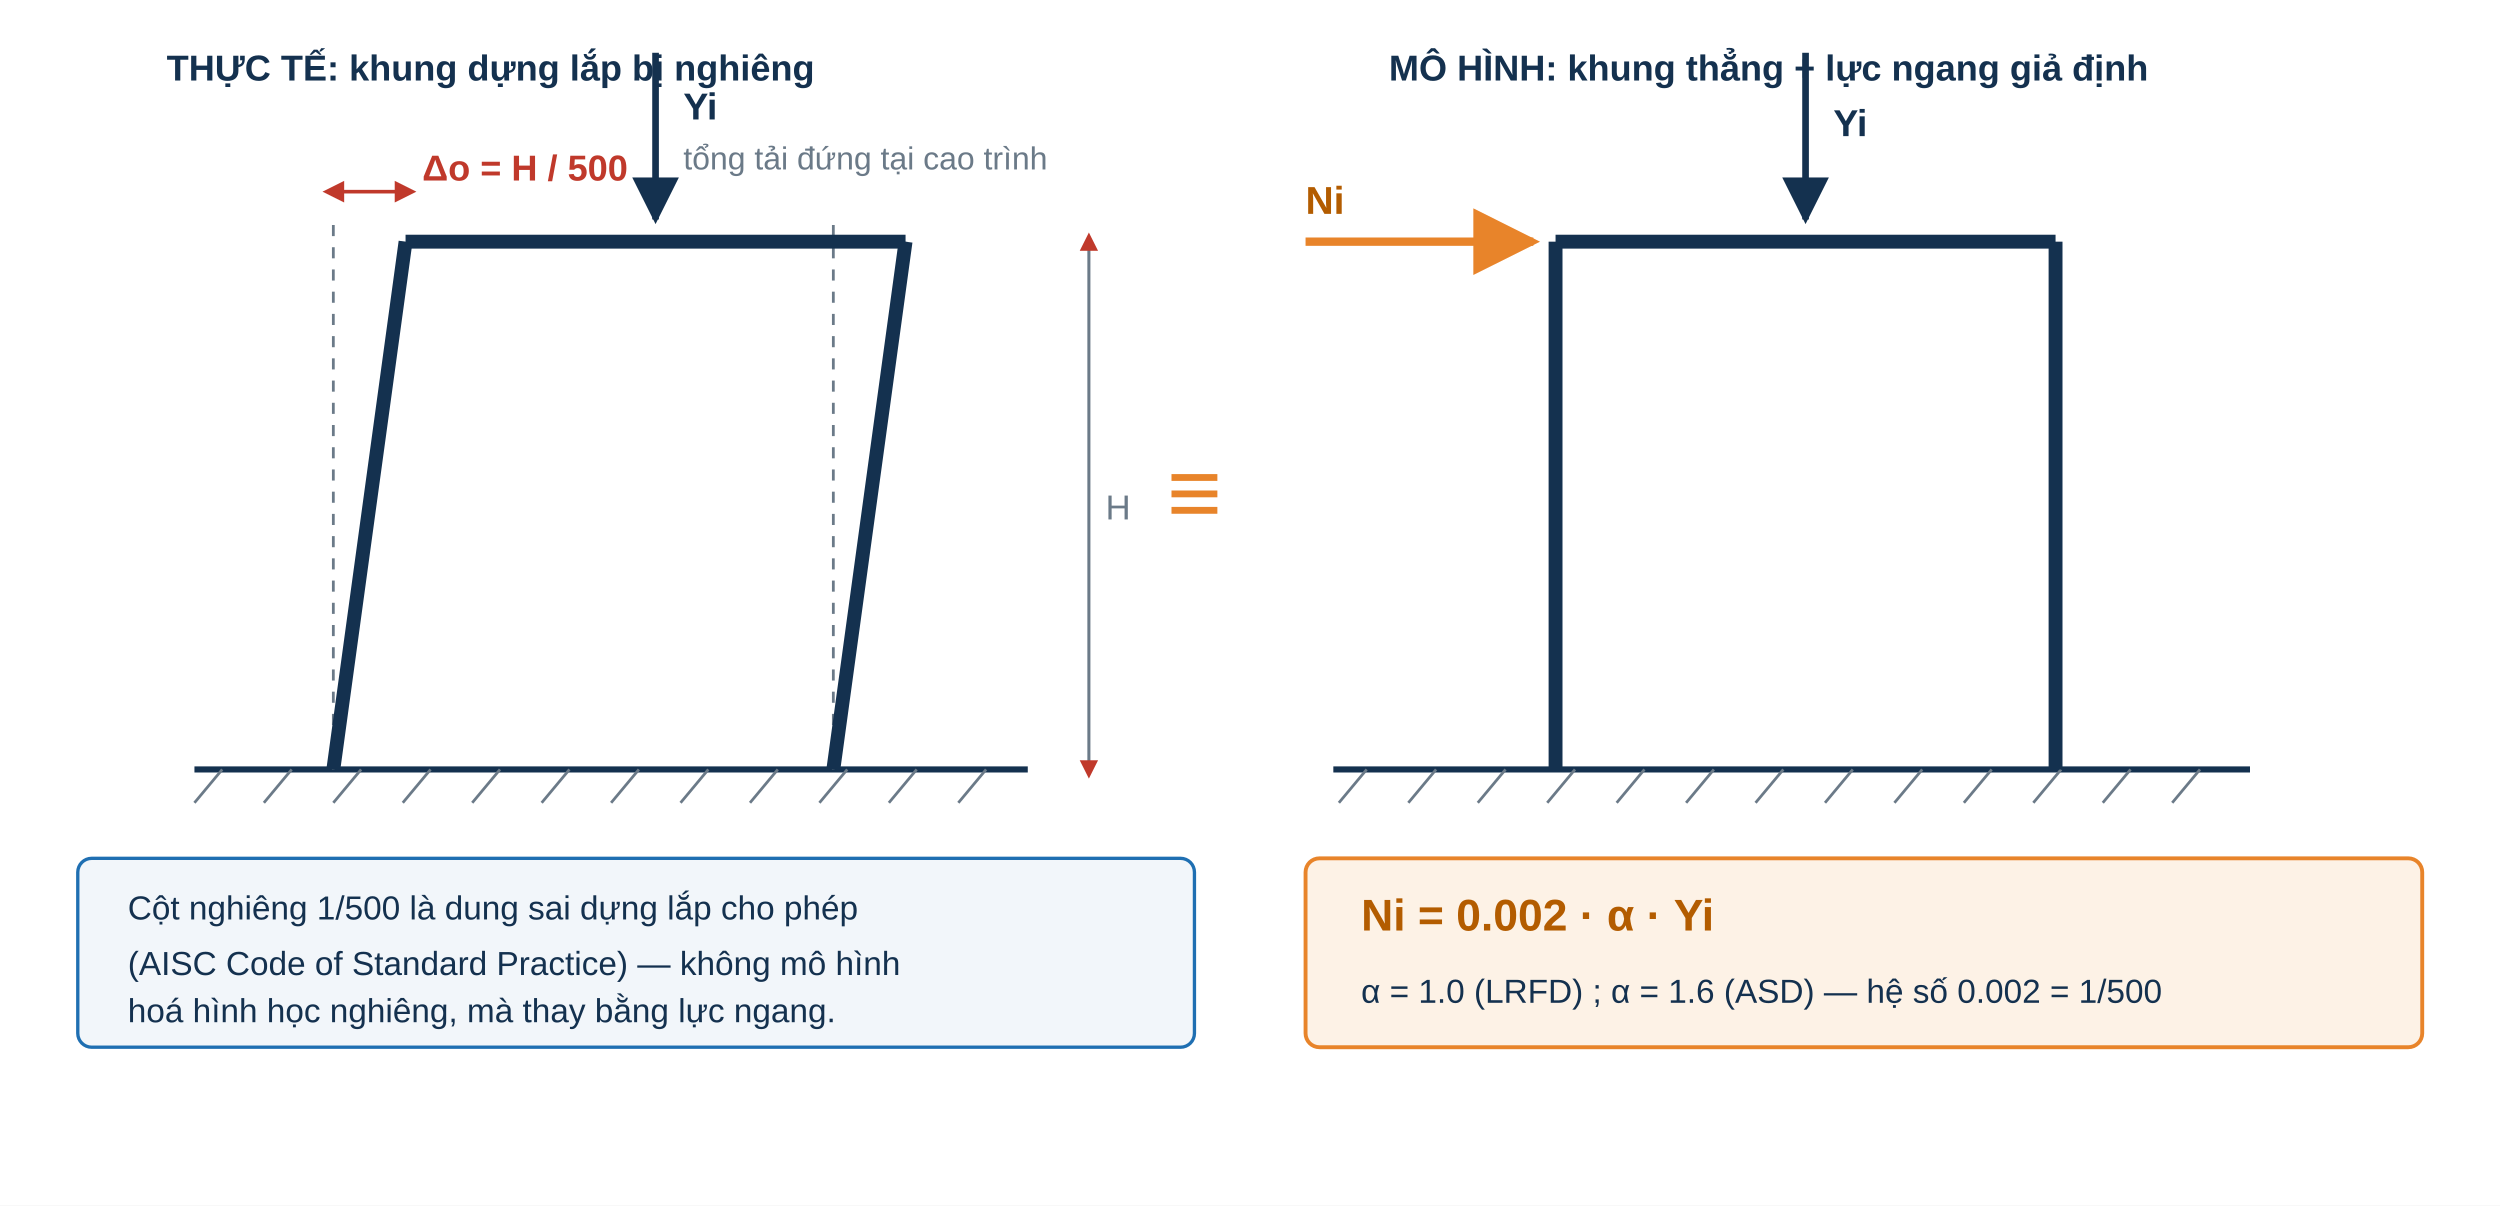
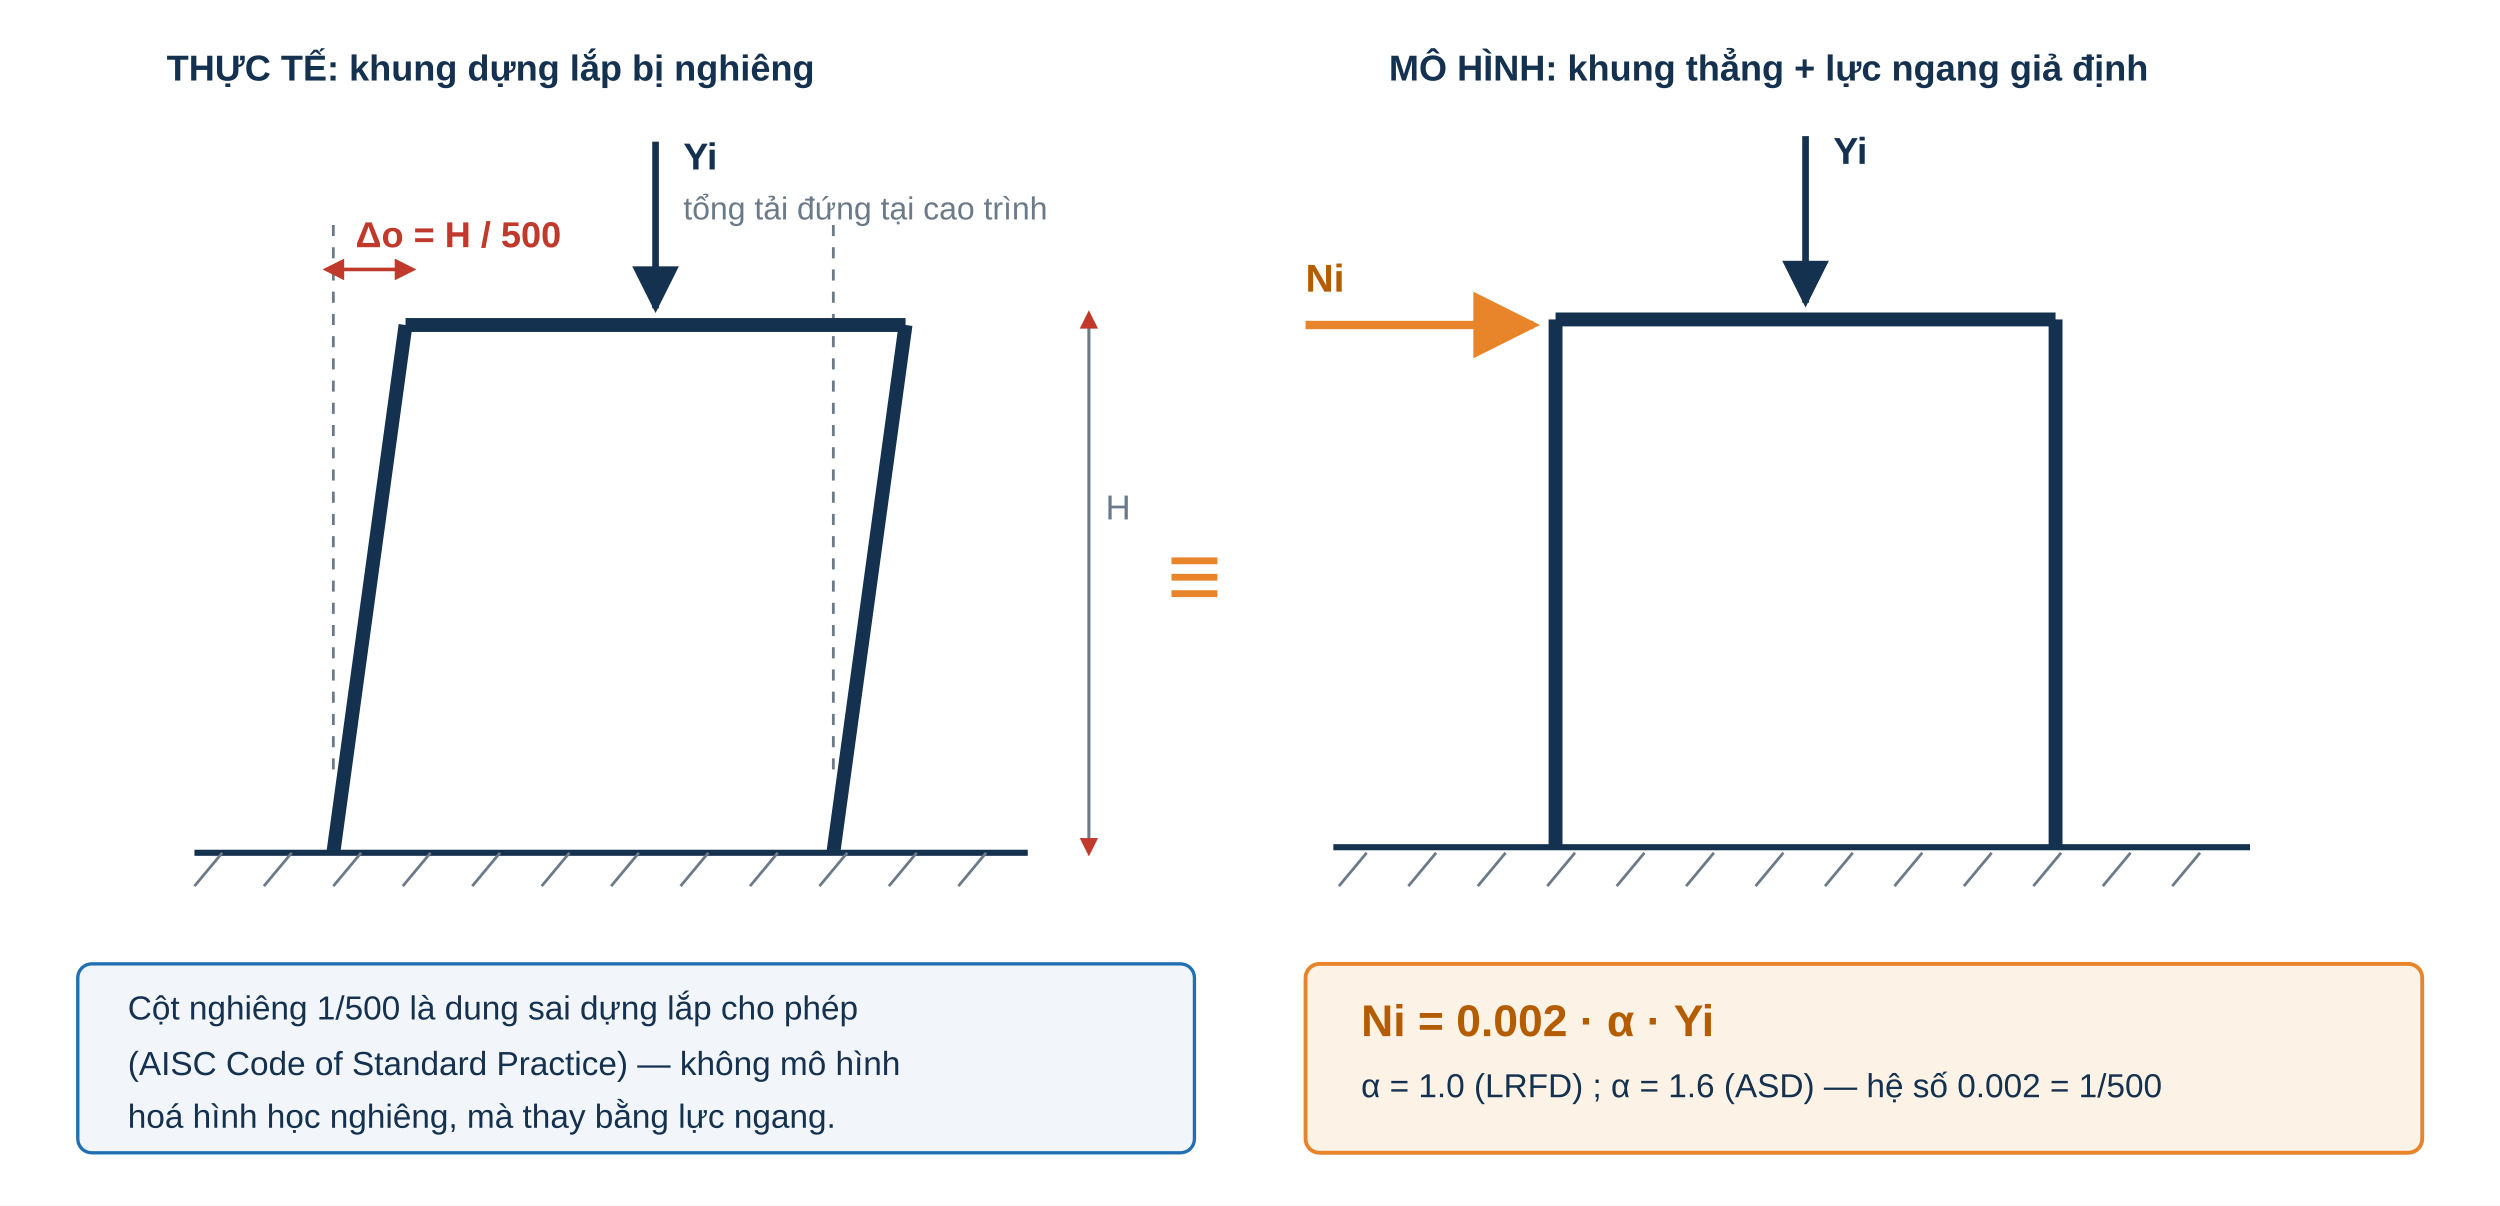
- <svg xmlns="http://www.w3.org/2000/svg" viewBox="0 63 900 434" width="900" height="434" font-family="Arial, Helvetica, sans-serif">
-   <defs>
+ <svg xmlns="http://www.w3.org/2000/svg" viewBox="0 63 900 434" width="900" height="434" font-family="Arial, Helvetica, sans-serif" version="1.1" id="svg49">
+   <defs id="defs3">
    <marker id="n-ar" viewBox="0 0 10 10" refX="9" refY="5" markerWidth="7" markerHeight="7" orient="auto-start-reverse">
-       <path d="M 0 0 L 10 5 L 0 10 z" fill="#14314F" />
+       <path d="M 0 0 L 10 5 L 0 10 z" fill="#14314F" id="path1" />
    </marker>
    <marker id="n-aro" viewBox="0 0 10 10" refX="9" refY="5" markerWidth="8" markerHeight="8" orient="auto-start-reverse">
-       <path d="M 0 0 L 10 5 L 0 10 z" fill="#E8842A" />
+       <path d="M 0 0 L 10 5 L 0 10 z" fill="#E8842A" id="path2" />
    </marker>
    <marker id="n-dim" viewBox="0 0 10 10" refX="5" refY="5" markerWidth="6" markerHeight="6" orient="auto-start-reverse">
-       <path d="M 0 0 L 10 5 L 0 10 z" fill="#C0392B" />
+       <path d="M 0 0 L 10 5 L 0 10 z" fill="#C0392B" id="path3" />
    </marker>
  </defs>
-   <rect x="0" y="63" width="900" height="434" fill="#FFFFFF" />
-   <text x="60" y="92" font-size="13" font-weight="bold" fill="#14314F">THỰC TẾ: khung dựng lắp bị nghiêng</text>
-   <line x1="70" y1="340" x2="370" y2="340" stroke="#14314F" stroke-width="2.2" />
-   <g stroke="#6B7A88" stroke-width="1">
-     <line x1="80" y1="340" x2="70" y2="352" />
-     <line x1="105" y1="340" x2="95" y2="352" />
-     <line x1="130" y1="340" x2="120" y2="352" />
-     <line x1="155" y1="340" x2="145" y2="352" />
-     <line x1="180" y1="340" x2="170" y2="352" />
-     <line x1="205" y1="340" x2="195" y2="352" />
-     <line x1="230" y1="340" x2="220" y2="352" />
-     <line x1="255" y1="340" x2="245" y2="352" />
-     <line x1="280" y1="340" x2="270" y2="352" />
-     <line x1="305" y1="340" x2="295" y2="352" />
-     <line x1="330" y1="340" x2="320" y2="352" />
-     <line x1="355" y1="340" x2="345" y2="352" />
+   <rect x="0" y="63" width="900" height="434" fill="#FFFFFF" id="rect3" />
+   <text x="60" y="92" font-size="13" font-weight="bold" fill="#14314F" id="text3">THỰC TẾ: khung dựng lắp bị nghiêng</text>
+   <line x1="70" y1="370" x2="370" y2="370" stroke="#14314f" stroke-width="2.2" id="line3" />
+   <g stroke="#6b7a88" stroke-width="1" id="g15" transform="translate(0,30)">
+     <line x1="80" y1="340" x2="70" y2="352" id="line4" />
+     <line x1="105" y1="340" x2="95" y2="352" id="line5" />
+     <line x1="130" y1="340" x2="120" y2="352" id="line6" />
+     <line x1="155" y1="340" x2="145" y2="352" id="line7" />
+     <line x1="180" y1="340" x2="170" y2="352" id="line8" />
+     <line x1="205" y1="340" x2="195" y2="352" id="line9" />
+     <line x1="230" y1="340" x2="220" y2="352" id="line10" />
+     <line x1="255" y1="340" x2="245" y2="352" id="line11" />
+     <line x1="280" y1="340" x2="270" y2="352" id="line12" />
+     <line x1="305" y1="340" x2="295" y2="352" id="line13" />
+     <line x1="330" y1="340" x2="320" y2="352" id="line14" />
+     <line x1="355" y1="340" x2="345" y2="352" id="line15" />
  </g>
-   <line x1="120" y1="340" x2="120" y2="140" stroke="#6B7A88" stroke-width="1" stroke-dasharray="4 4" />
-   <line x1="300" y1="340" x2="300" y2="140" stroke="#6B7A88" stroke-width="1" stroke-dasharray="4 4" />
-   <line x1="120" y1="340" x2="146" y2="150" stroke="#14314F" stroke-width="5" />
-   <line x1="300" y1="340" x2="326" y2="150" stroke="#14314F" stroke-width="5" />
-   <line x1="146" y1="150" x2="326" y2="150" stroke="#14314F" stroke-width="5" />
-   <line x1="120" y1="132" x2="146" y2="132" stroke="#C0392B" stroke-width="1.3" marker-start="url(#n-dim)" marker-end="url(#n-dim)" />
-   <text x="152" y="128" font-size="13" font-weight="bold" fill="#C0392B">Δo = H / 500</text>
-   <line x1="236" y1="82" x2="236" y2="142" stroke="#14314F" stroke-width="2.4" marker-end="url(#n-ar)" />
-   <text x="246" y="106" font-size="13.5" font-weight="bold" fill="#14314F">Yi</text>
-   <text x="246" y="124" font-size="11.5" fill="#6B7A88">tổng tải đứng tại cao trình</text>
-   <line x1="392" y1="150" x2="392" y2="340" stroke="#6B7A88" stroke-width="1.1" marker-start="url(#n-dim)" marker-end="url(#n-dim)" />
-   <text x="398" y="250" font-size="12.5" fill="#6B7A88">H</text>
-   <text x="430" y="252" font-size="34" fill="#E8842A" text-anchor="middle">≡</text>
-   <text x="500" y="92" font-size="13" font-weight="bold" fill="#14314F">MÔ HÌNH: khung thẳng + lực ngang giả định</text>
-   <line x1="480" y1="340" x2="810" y2="340" stroke="#14314F" stroke-width="2.2" />
-   <g stroke="#6B7A88" stroke-width="1">
-     <line x1="492" y1="340" x2="482" y2="352" />
-     <line x1="517" y1="340" x2="507" y2="352" />
-     <line x1="542" y1="340" x2="532" y2="352" />
-     <line x1="567" y1="340" x2="557" y2="352" />
-     <line x1="592" y1="340" x2="582" y2="352" />
-     <line x1="617" y1="340" x2="607" y2="352" />
-     <line x1="642" y1="340" x2="632" y2="352" />
-     <line x1="667" y1="340" x2="657" y2="352" />
-     <line x1="692" y1="340" x2="682" y2="352" />
-     <line x1="717" y1="340" x2="707" y2="352" />
-     <line x1="742" y1="340" x2="732" y2="352" />
-     <line x1="767" y1="340" x2="757" y2="352" />
-     <line x1="792" y1="340" x2="782" y2="352" />
+   <line x1="120" y1="340" x2="120" y2="140" stroke="#6B7A88" stroke-width="1" stroke-dasharray="4 4" id="line16" />
+   <line x1="300" y1="340" x2="300" y2="140" stroke="#6B7A88" stroke-width="1" stroke-dasharray="4 4" id="line17" />
+   <line x1="120" y1="370" x2="146" y2="180" stroke="#14314f" stroke-width="5" id="line18" />
+   <line x1="300" y1="370" x2="326" y2="180" stroke="#14314f" stroke-width="5" id="line19" />
+   <line x1="146" y1="180" x2="326" y2="180" stroke="#14314f" stroke-width="5" id="line20" />
+   <line x1="120" y1="160" x2="146" y2="160" stroke="#c0392b" stroke-width="1.3" marker-start="url(#n-dim)" marker-end="url(#n-dim)" id="line21" />
+   <text x="128" y="152" font-size="13px" font-weight="bold" fill="#c0392b" id="text21">Δo = H / 500</text>
+   <line x1="236" y1="114" x2="236" y2="174" stroke="#14314f" stroke-width="2.4" marker-end="url(#n-ar)" id="line22" />
+   <text x="246" y="124" font-size="13.5px" font-weight="bold" fill="#14314f" id="text22">Yi</text>
+   <text x="246" y="142" font-size="11.5px" fill="#6b7a88" id="text23">tổng tải đứng tại cao trình</text>
+   <line x1="392" y1="178" x2="392" y2="368" stroke="#6b7a88" stroke-width="1.1" marker-start="url(#n-dim)" marker-end="url(#n-dim)" id="line23" />
+   <text x="398" y="250" font-size="12.5" fill="#6B7A88" id="text24">H</text>
+   <text x="430" y="282" font-size="34px" fill="#e8842a" text-anchor="middle" id="text25">≡</text>
+   <text x="500" y="92" font-size="13" font-weight="bold" fill="#14314F" id="text26">MÔ HÌNH: khung thẳng + lực ngang giả định</text>
+   <line x1="480" y1="368" x2="810" y2="368" stroke="#14314f" stroke-width="2.2" id="line26" />
+   <g stroke="#6b7a88" stroke-width="1" id="g39" transform="translate(0,30)">
+     <line x1="492" y1="340" x2="482" y2="352" id="line27" />
+     <line x1="517" y1="340" x2="507" y2="352" id="line28" />
+     <line x1="542" y1="340" x2="532" y2="352" id="line29" />
+     <line x1="567" y1="340" x2="557" y2="352" id="line30" />
+     <line x1="592" y1="340" x2="582" y2="352" id="line31" />
+     <line x1="617" y1="340" x2="607" y2="352" id="line32" />
+     <line x1="642" y1="340" x2="632" y2="352" id="line33" />
+     <line x1="667" y1="340" x2="657" y2="352" id="line34" />
+     <line x1="692" y1="340" x2="682" y2="352" id="line35" />
+     <line x1="717" y1="340" x2="707" y2="352" id="line36" />
+     <line x1="742" y1="340" x2="732" y2="352" id="line37" />
+     <line x1="767" y1="340" x2="757" y2="352" id="line38" />
+     <line x1="792" y1="340" x2="782" y2="352" id="line39" />
  </g>
-   <line x1="560" y1="340" x2="560" y2="150" stroke="#14314F" stroke-width="5" />
-   <line x1="740" y1="340" x2="740" y2="150" stroke="#14314F" stroke-width="5" />
-   <line x1="560" y1="150" x2="740" y2="150" stroke="#14314F" stroke-width="5" />
-   <line x1="650" y1="82" x2="650" y2="142" stroke="#14314F" stroke-width="2.4" marker-end="url(#n-ar)" />
-   <text x="660" y="112" font-size="13.5" font-weight="bold" fill="#14314F">Yi</text>
-   <line x1="470" y1="150" x2="552" y2="150" stroke="#E8842A" stroke-width="3" marker-end="url(#n-aro)" />
-   <text x="470" y="140" font-size="14" font-weight="bold" fill="#B35C00">Ni</text>
-   <rect x="470" y="372" width="402" height="68" rx="5" fill="#FDF2E6" stroke="#E8842A" stroke-width="1.4" />
-   <text x="490" y="398" font-size="16" font-weight="bold" fill="#B35C00">Ni = 0.002 · α · Yi</text>
-   <text x="490" y="424" font-size="12" fill="#14314F">α = 1.0 (LRFD) ; α = 1.6 (ASD) — hệ số 0.002 = 1/500</text>
-   <rect x="28" y="372" width="402" height="68" rx="5" fill="#F2F6FA" stroke="#1F6FB2" stroke-width="1.2" />
-   <text x="46" y="394" font-size="12" fill="#14314F">Cột nghiêng 1/500 là dung sai dựng lắp cho phép</text>
-   <text x="46" y="414" font-size="12" fill="#14314F">(AISC Code of Standard Practice) — không mô hình</text>
-   <text x="46" y="431" font-size="12" fill="#14314F">hoá hình học nghiêng, mà thay bằng lực ngang.</text>
+   <line x1="560" y1="368" x2="560" y2="178" stroke="#14314f" stroke-width="5" id="line40" />
+   <line x1="740" y1="368" x2="740" y2="178" stroke="#14314f" stroke-width="5" id="line41" />
+   <line x1="560" y1="178" x2="740" y2="178" stroke="#14314f" stroke-width="5" id="line42" />
+   <line x1="650" y1="112" x2="650" y2="172" stroke="#14314f" stroke-width="2.4" marker-end="url(#n-ar)" id="line43" />
+   <text x="660" y="122" font-size="13.5px" font-weight="bold" fill="#14314f" id="text43">Yi</text>
+   <line x1="470" y1="180" x2="552" y2="180" stroke="#e8842a" stroke-width="3" marker-end="url(#n-aro)" id="line44" />
+   <text x="470" y="168" font-size="14px" font-weight="bold" fill="#b35c00" id="text44">Ni</text>
+   <rect x="470" y="410" width="402" height="68" rx="5" fill="#fdf2e6" stroke="#e8842a" stroke-width="1.4" id="rect44" ry="5" />
+   <text x="490" y="436" font-size="16px" font-weight="bold" fill="#b35c00" id="text45">Ni = 0.002 · α · Yi</text>
+   <text x="490" y="458" font-size="12px" fill="#14314f" id="text46">α = 1.0 (LRFD) ; α = 1.6 (ASD) — hệ số 0.002 = 1/500</text>
+   <rect x="28" y="410" width="402" height="68" rx="5" fill="#f2f6fa" stroke="#1f6fb2" stroke-width="1.2" id="rect46" ry="5" />
+   <text x="46" y="430" font-size="12px" fill="#14314f" id="text47">Cột nghiêng 1/500 là dung sai dựng lắp cho phép</text>
+   <text x="46" y="450" font-size="12px" fill="#14314f" id="text48">(AISC Code of Standard Practice) — không mô hình</text>
+   <text x="46" y="469" font-size="12px" fill="#14314f" id="text49">hoá hình học nghiêng, mà thay bằng lực ngang.</text>
</svg>
